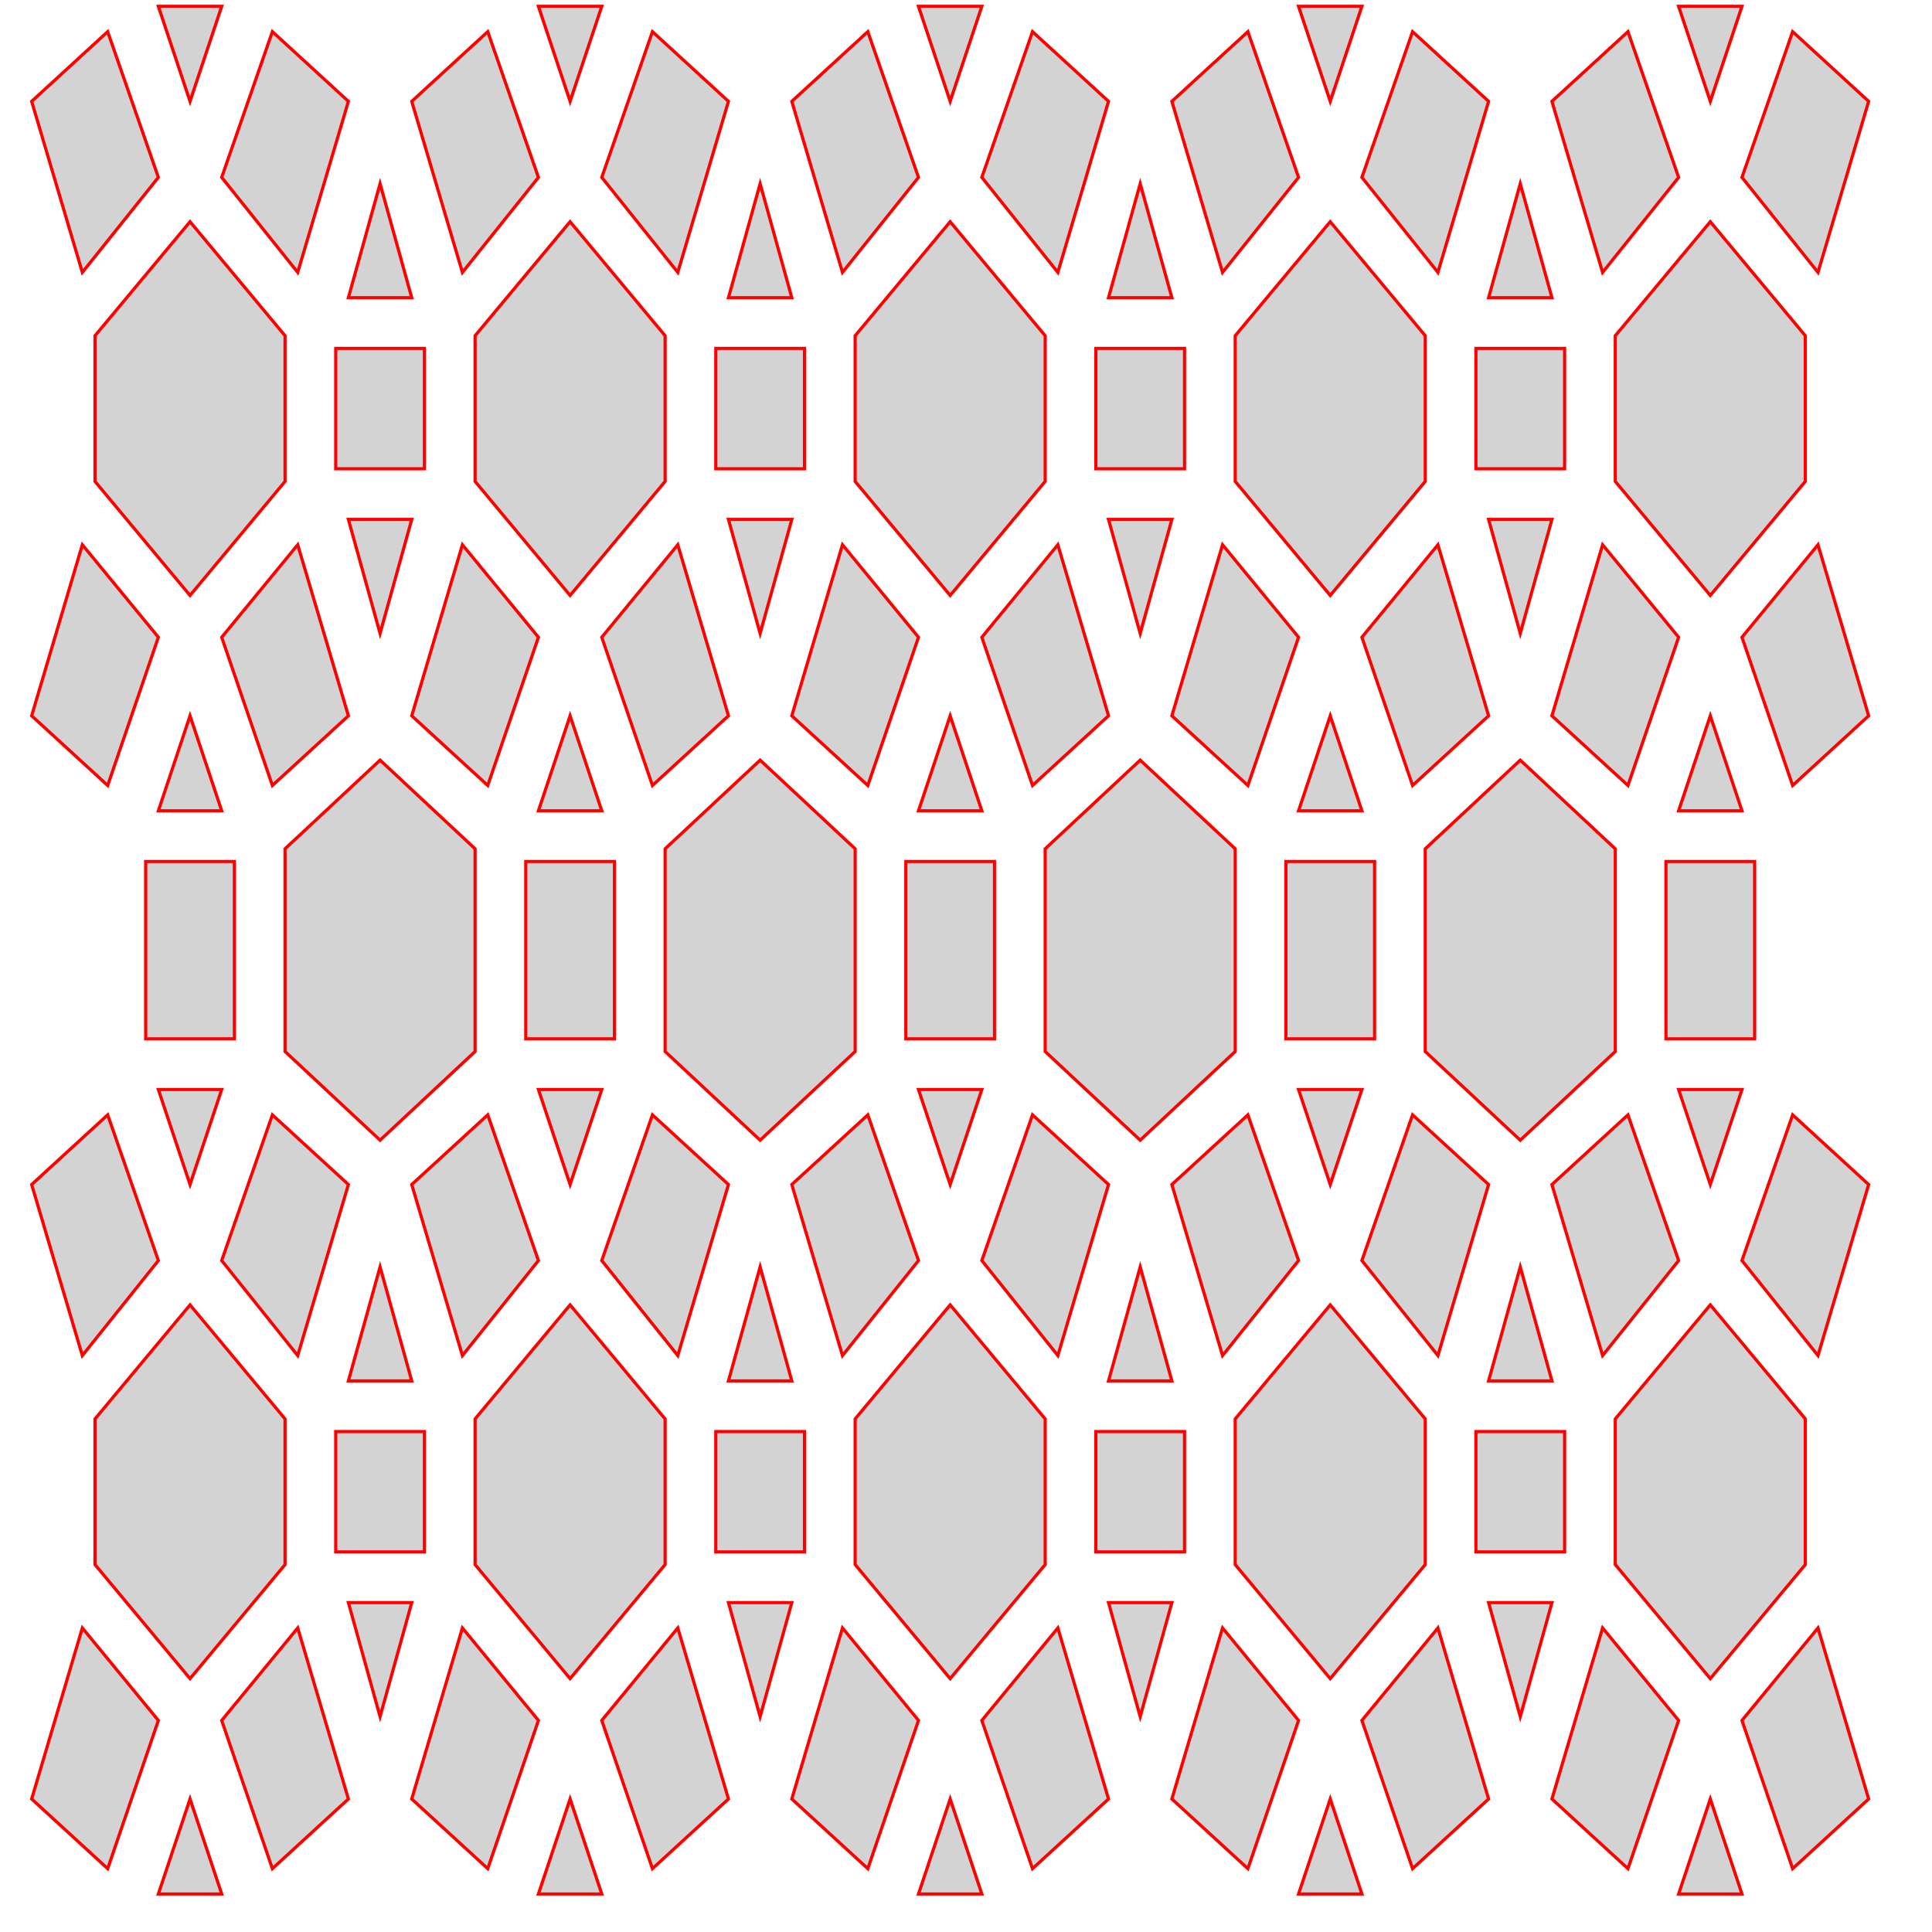
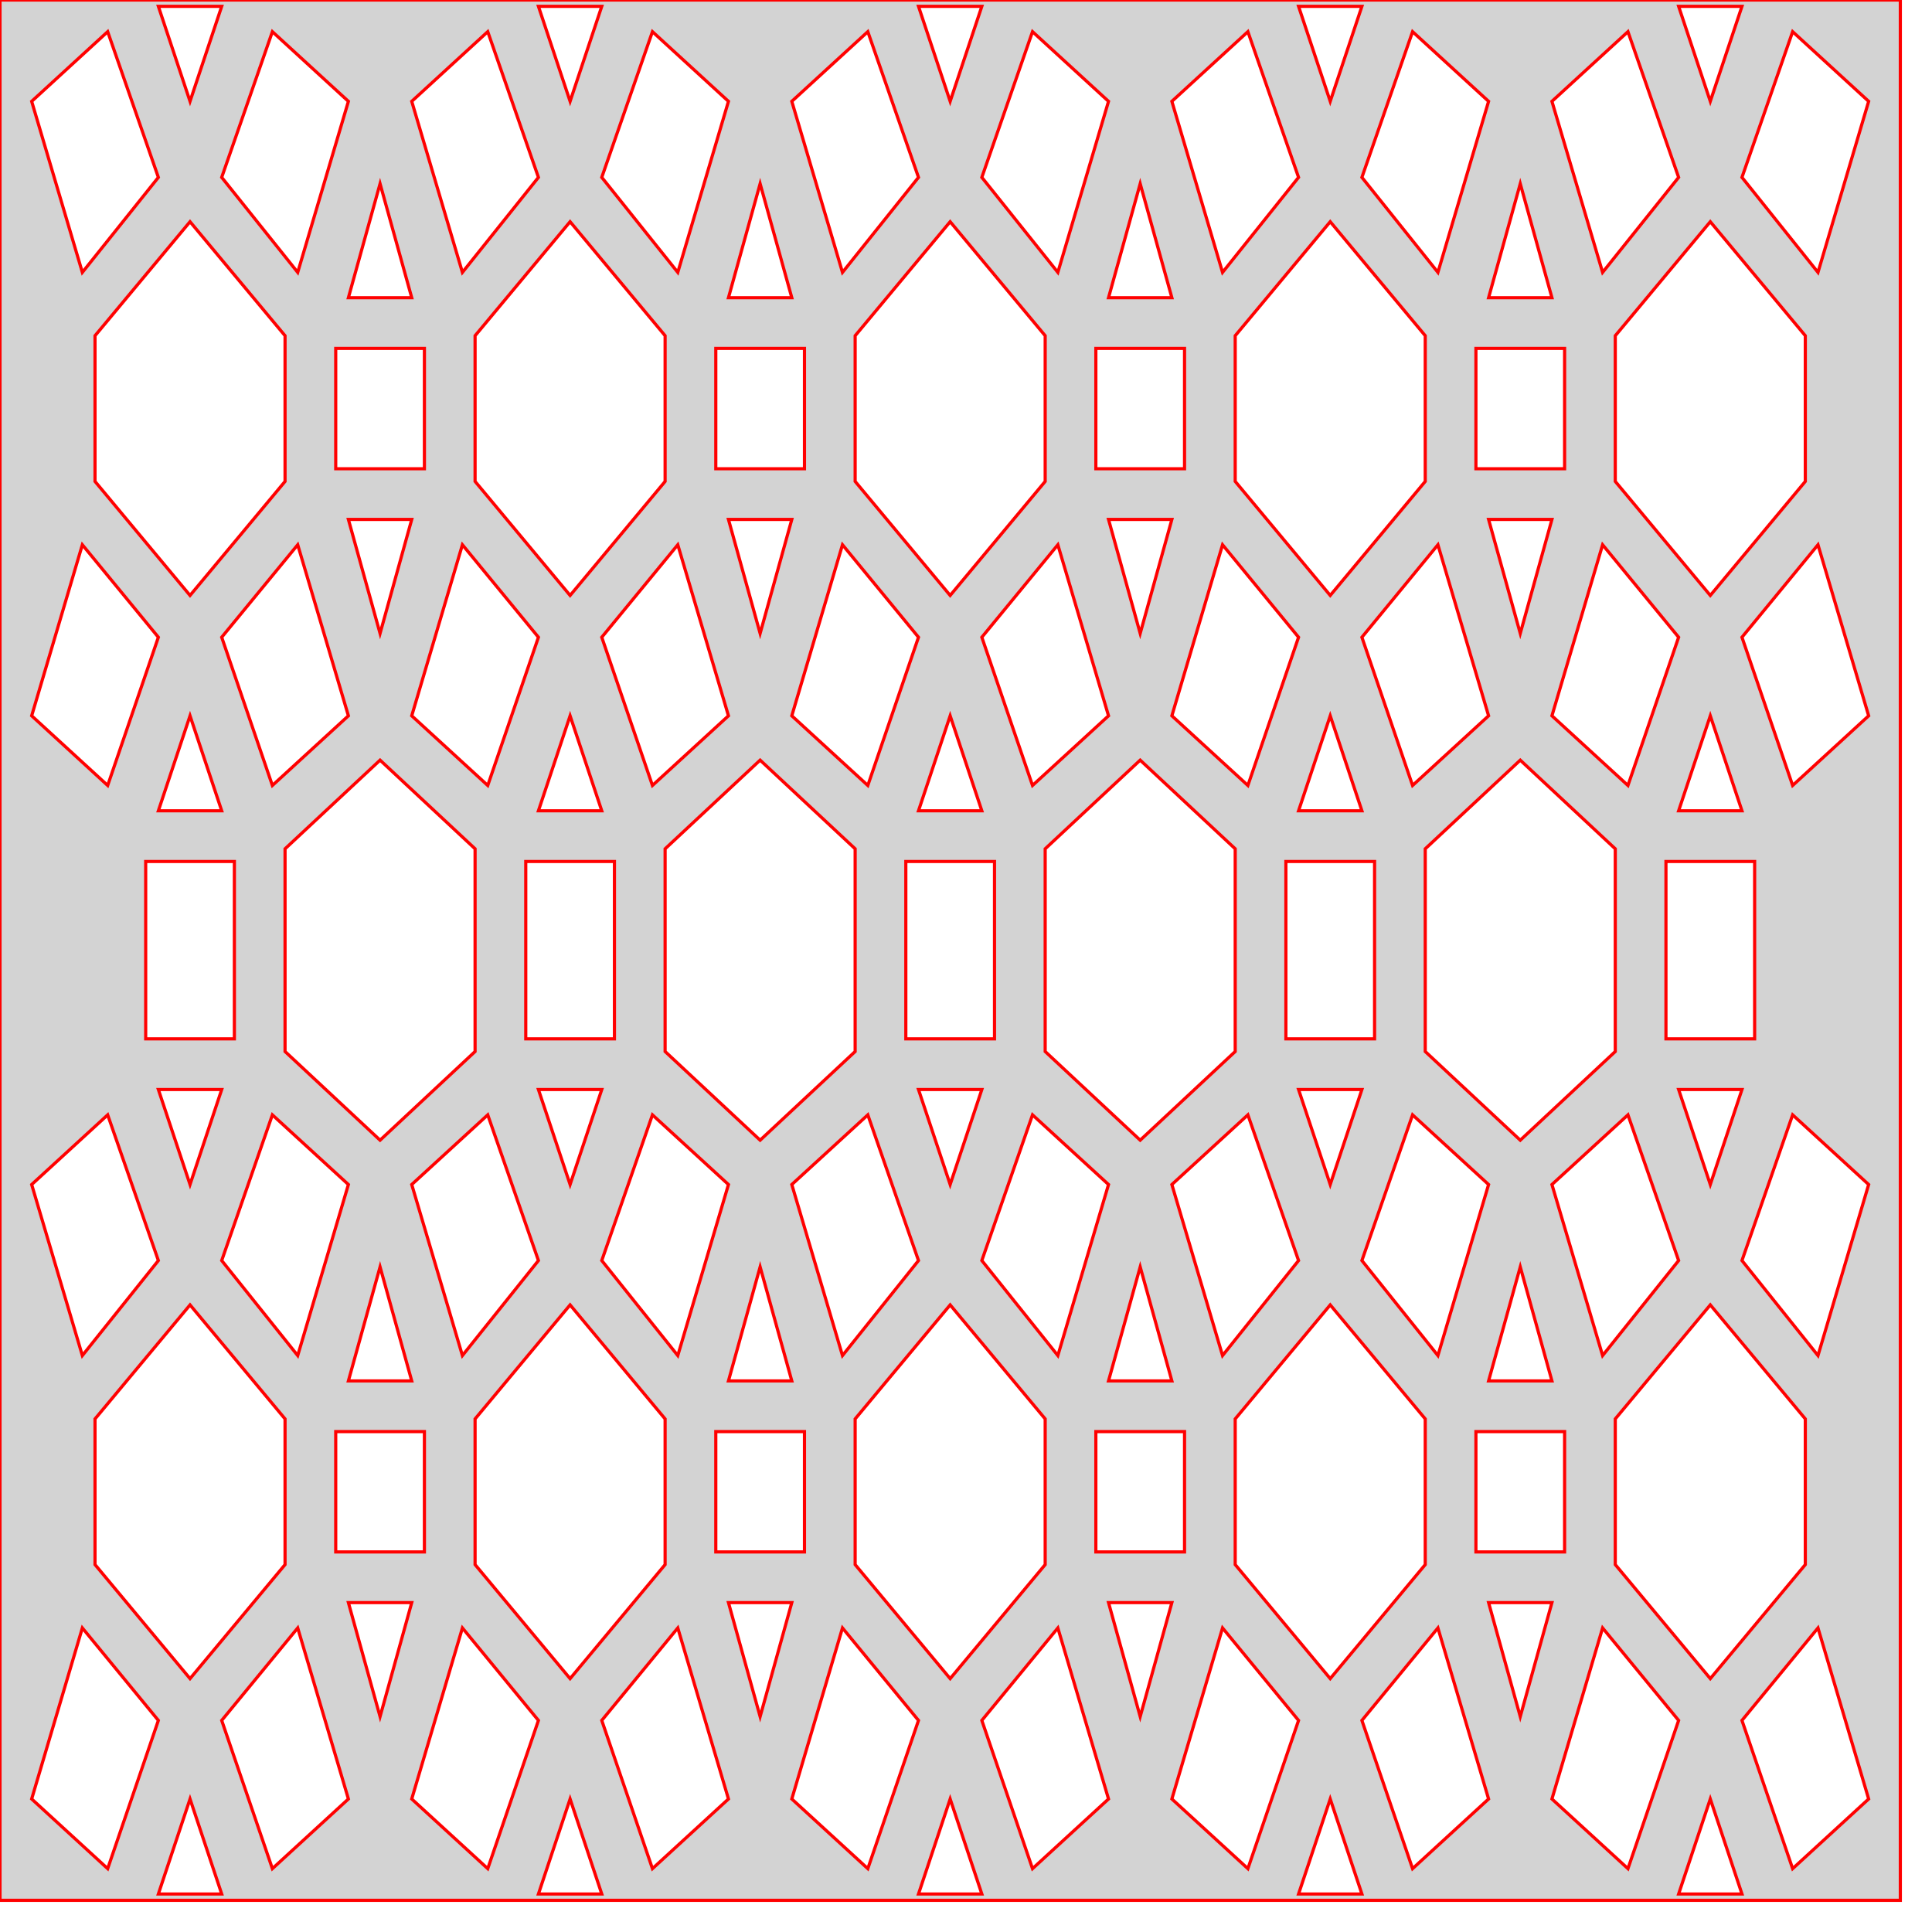
<svg xmlns="http://www.w3.org/2000/svg" version="1.1" width="3in" height="3in" viewBox="0 0 3.05 3.05">
-   <g fill="none" fill-rule="none" stroke="none" stroke-width="none" stroke-linecap="butt" stroke-linejoin="miter" stroke-miterlimit="10" stroke-dasharray="" stroke-dashoffset="0" font-family="none" font-weight="none" font-size="none" text-anchor="none" style="mix-blend-mode: normal">
-     <path d="M0,3v-3h3v3z" fill="none" fill-rule="nonzero" stroke="none" stroke-width="1" />
-     <path d="M0,3v-3h3v3z" fill="none" fill-rule="nonzero" stroke="none" stroke-width="1" />
-     <path d="M0.45,0.53v0.23l-0.15,0.18l-0.15,-0.18v-0.23l0.15,-0.18zM0.37,1.64h-0.14v-0.28h0.14zM0.25,1.006l-0.08,0.234l-0.12,-0.11l0.08,-0.27zM0.55,1.13l-0.12,0.11l-0.08,-0.234l0.12,-0.146zM0.55,0.16l-0.08,0.27l-0.12,-0.15l0.08,-0.23zM0.25,0.28l-0.12,0.15l-0.08,-0.27l0.12,-0.11zM0.35,1.28h-0.1l0.05,-0.15zM0.3,0.16l-0.05,-0.15h0.1zM0.45,2.24v0.23l-0.15,0.18l-0.15,-0.18v-0.23l0.15,-0.18zM0.25,2.716l-0.08,0.234l-0.12,-0.11l0.08,-0.27zM0.55,2.84l-0.12,0.11l-0.08,-0.234l0.12,-0.146zM0.55,1.87l-0.08,0.27l-0.12,-0.15l0.08,-0.23zM0.25,1.99l-0.12,0.15l-0.08,-0.27l0.12,-0.11zM0.35,2.99h-0.1l0.05,-0.15zM0.3,1.87l-0.05,-0.15h0.1zM1.05,0.53v0.23l-0.15,0.18l-0.15,-0.18v-0.23l0.15,-0.18zM0.97,1.64h-0.14v-0.28h0.14zM0.67,0.74h-0.14v-0.19h0.14zM1.27,0.74h-0.14v-0.19h0.14zM0.85,1.006l-0.08,0.234l-0.12,-0.11l0.08,-0.27zM1.15,1.13l-0.12,0.11l-0.08,-0.234l0.12,-0.146zM1.15,0.16l-0.08,0.27l-0.12,-0.15l0.08,-0.23zM0.85,0.28l-0.12,0.15l-0.08,-0.27l0.12,-0.11zM0.95,1.28h-0.1l0.05,-0.15zM0.9,0.16l-0.05,-0.15h0.1zM0.6,1l-0.05,-0.18h0.1zM1.2,1l-0.05,-0.18h0.1zM1.25,0.47h-0.1l0.05,-0.18zM0.65,0.47h-0.1l0.05,-0.18zM0.75,1.34v0.32l-0.15,0.14l-0.15,-0.14v-0.32l0.15,-0.14zM1.35,1.34v0.32l-0.15,0.14l-0.15,-0.14v-0.32l0.15,-0.14zM1.05,2.24v0.23l-0.15,0.18l-0.15,-0.18v-0.23l0.15,-0.18zM0.67,2.45h-0.14v-0.19h0.14zM1.27,2.45h-0.14v-0.19h0.14zM0.85,2.716l-0.08,0.234l-0.12,-0.11l0.08,-0.27zM1.15,2.84l-0.12,0.11l-0.08,-0.234l0.12,-0.146zM1.15,1.87l-0.08,0.27l-0.12,-0.15l0.08,-0.23zM0.85,1.99l-0.12,0.15l-0.08,-0.27l0.12,-0.11zM0.95,2.99h-0.1l0.05,-0.15zM0.9,1.87l-0.05,-0.15h0.1zM0.6,2.71l-0.05,-0.18h0.1zM1.2,2.71l-0.05,-0.18h0.1zM1.25,2.18h-0.1l0.05,-0.18zM0.65,2.18h-0.1l0.05,-0.18zM1.65,0.53v0.23l-0.15,0.18l-0.15,-0.18v-0.23l0.15,-0.18zM1.57,1.64h-0.14v-0.28h0.14zM1.45,1.006l-0.08,0.234l-0.12,-0.11l0.08,-0.27zM1.75,1.13l-0.12,0.11l-0.08,-0.234l0.12,-0.146zM1.75,0.16l-0.08,0.27l-0.12,-0.15l0.08,-0.23zM1.45,0.28l-0.12,0.15l-0.08,-0.27l0.12,-0.11zM1.55,1.28h-0.1l0.05,-0.15zM1.5,0.16l-0.05,-0.15h0.1zM1.65,2.24v0.23l-0.15,0.18l-0.15,-0.18v-0.23l0.15,-0.18zM1.45,2.716l-0.08,0.234l-0.12,-0.11l0.08,-0.27zM1.75,2.84l-0.12,0.11l-0.08,-0.234l0.12,-0.146zM1.75,1.87l-0.08,0.27l-0.12,-0.15l0.08,-0.23zM1.45,1.99l-0.12,0.15l-0.08,-0.27l0.12,-0.11zM1.55,2.99h-0.1l0.05,-0.15zM1.5,1.87l-0.05,-0.15h0.1zM2.25,0.53v0.23l-0.15,0.18l-0.15,-0.18v-0.23l0.15,-0.18zM2.17,1.64h-0.14v-0.28h0.14zM1.87,0.74h-0.14v-0.19h0.14zM2.47,0.74h-0.14v-0.19h0.14zM2.05,1.006l-0.08,0.234l-0.12,-0.11l0.08,-0.27zM2.35,1.13l-0.12,0.11l-0.08,-0.234l0.12,-0.146zM2.35,0.16l-0.08,0.27l-0.12,-0.15l0.08,-0.23zM2.05,0.28l-0.12,0.15l-0.08,-0.27l0.12,-0.11zM2.15,1.28h-0.1l0.05,-0.15zM2.1,0.16l-0.05,-0.15h0.1zM1.8,1l-0.05,-0.18h0.1zM2.4,1l-0.05,-0.18h0.1zM2.45,0.47h-0.1l0.05,-0.18zM1.85,0.47h-0.1l0.05,-0.18zM1.95,1.34v0.32l-0.15,0.14l-0.15,-0.14v-0.32l0.15,-0.14zM2.55,1.34v0.32l-0.15,0.14l-0.15,-0.14v-0.32l0.15,-0.14zM2.25,2.24v0.23l-0.15,0.18l-0.15,-0.18v-0.23l0.15,-0.18zM1.87,2.45h-0.14v-0.19h0.14zM2.47,2.45h-0.14v-0.19h0.14zM2.05,2.716l-0.08,0.234l-0.12,-0.11l0.08,-0.27zM2.35,2.84l-0.12,0.11l-0.08,-0.234l0.12,-0.146zM2.35,1.87l-0.08,0.27l-0.12,-0.15l0.08,-0.23zM2.05,1.99l-0.12,0.15l-0.08,-0.27l0.12,-0.11zM2.15,2.99h-0.1l0.05,-0.15zM2.1,1.87l-0.05,-0.15h0.1zM1.8,2.71l-0.05,-0.18h0.1zM2.4,2.71l-0.05,-0.18h0.1zM2.45,2.18h-0.1l0.05,-0.18zM1.85,2.18h-0.1l0.05,-0.18zM2.85,0.53v0.23l-0.15,0.18l-0.15,-0.18v-0.23l0.15,-0.18zM2.77,1.64h-0.14v-0.28h0.14zM2.65,1.006l-0.08,0.234l-0.12,-0.11l0.08,-0.27zM2.95,1.13l-0.12,0.11l-0.08,-0.234l0.12,-0.146zM2.95,0.16l-0.08,0.27l-0.12,-0.15l0.08,-0.23zM2.65,0.28l-0.12,0.15l-0.08,-0.27l0.12,-0.11zM2.75,1.28h-0.1l0.05,-0.15zM2.7,0.16l-0.05,-0.15h0.1zM2.85,2.24v0.23l-0.15,0.18l-0.15,-0.18v-0.23l0.15,-0.18zM2.65,2.716l-0.08,0.234l-0.12,-0.11l0.08,-0.27zM2.95,2.84l-0.12,0.11l-0.08,-0.234l0.12,-0.146zM2.95,1.87l-0.08,0.27l-0.12,-0.15l0.08,-0.23zM2.65,1.99l-0.12,0.15l-0.08,-0.27l0.12,-0.11zM2.75,2.99h-0.1l0.05,-0.15zM2.7,1.87l-0.05,-0.15h0.1z" fill="#d3d3d3" fill-rule="evenodd" stroke="#ff0000" stroke-width="0.005" />
+   <g fill="#d3d3d3" fill-rule="evenodd" stroke="#ff0000" stroke-width="0.005" stroke-linecap="butt" stroke-linejoin="miter" stroke-miterlimit="10" stroke-dasharray="" stroke-dashoffset="0" font-family="none" font-weight="none" font-size="none" text-anchor="none" style="mix-blend-mode: normal">
+     <path d="M0,3v-3h3v3zM0.45,0.53v0.23l-0.15,0.18l-0.15,-0.18v-0.23l0.15,-0.18zM0.37,1.64h-0.14v-0.28h0.14zM0.25,1.006l-0.08,0.234l-0.12,-0.11l0.08,-0.27zM0.55,1.13l-0.12,0.11l-0.08,-0.234l0.12,-0.146zM0.55,0.16l-0.08,0.27l-0.12,-0.15l0.08,-0.23zM0.25,0.28l-0.12,0.15l-0.08,-0.27l0.12,-0.11zM0.35,1.28h-0.1l0.05,-0.15zM0.3,0.16l-0.05,-0.15h0.1zM0.45,2.24v0.23l-0.15,0.18l-0.15,-0.18v-0.23l0.15,-0.18zM0.25,2.716l-0.08,0.234l-0.12,-0.11l0.08,-0.27zM0.55,2.84l-0.12,0.11l-0.08,-0.234l0.12,-0.146zM0.55,1.87l-0.08,0.27l-0.12,-0.15l0.08,-0.23zM0.25,1.99l-0.12,0.15l-0.08,-0.27l0.12,-0.11zM0.35,2.99h-0.1l0.05,-0.15zM0.3,1.87l-0.05,-0.15h0.1zM1.05,0.53v0.23l-0.15,0.18l-0.15,-0.18v-0.23l0.15,-0.18zM0.97,1.64h-0.14v-0.28h0.14zM0.67,0.74h-0.14v-0.19h0.14zM1.27,0.74h-0.14v-0.19h0.14zM0.85,1.006l-0.08,0.234l-0.12,-0.11l0.08,-0.27zM1.15,1.13l-0.12,0.11l-0.08,-0.234l0.12,-0.146zM1.15,0.16l-0.08,0.27l-0.12,-0.15l0.08,-0.23zM0.85,0.28l-0.12,0.15l-0.08,-0.27l0.12,-0.11zM0.95,1.28h-0.1l0.05,-0.15zM0.9,0.16l-0.05,-0.15h0.1zM0.6,1l-0.05,-0.18h0.1zM1.2,1l-0.05,-0.18h0.1zM1.25,0.47h-0.1l0.05,-0.18zM0.65,0.47h-0.1l0.05,-0.18zM0.75,1.34v0.32l-0.15,0.14l-0.15,-0.14v-0.32l0.15,-0.14zM1.35,1.34v0.32l-0.15,0.14l-0.15,-0.14v-0.32l0.15,-0.14zM1.05,2.24v0.23l-0.15,0.18l-0.15,-0.18v-0.23l0.15,-0.18zM0.67,2.45h-0.14v-0.19h0.14zM1.27,2.45h-0.14v-0.19h0.14zM0.85,2.716l-0.08,0.234l-0.12,-0.11l0.08,-0.27zM1.15,2.84l-0.12,0.11l-0.08,-0.234l0.12,-0.146zM1.15,1.87l-0.08,0.27l-0.12,-0.15l0.08,-0.23zM0.85,1.99l-0.12,0.15l-0.08,-0.27l0.12,-0.11zM0.95,2.99h-0.1l0.05,-0.15zM0.9,1.87l-0.05,-0.15h0.1zM0.6,2.71l-0.05,-0.18h0.1zM1.2,2.71l-0.05,-0.18h0.1zM1.25,2.18h-0.1l0.05,-0.18zM0.65,2.18h-0.1l0.05,-0.18zM1.65,0.53v0.23l-0.15,0.18l-0.15,-0.18v-0.23l0.15,-0.18zM1.57,1.64h-0.14v-0.28h0.14zM1.45,1.006l-0.08,0.234l-0.12,-0.11l0.08,-0.27zM1.75,1.13l-0.12,0.11l-0.08,-0.234l0.12,-0.146zM1.75,0.16l-0.08,0.27l-0.12,-0.15l0.08,-0.23zM1.45,0.28l-0.12,0.15l-0.08,-0.27l0.12,-0.11zM1.55,1.28h-0.1l0.05,-0.15zM1.5,0.16l-0.05,-0.15h0.1zM1.65,2.24v0.23l-0.15,0.18l-0.15,-0.18v-0.23l0.15,-0.18zM1.45,2.716l-0.08,0.234l-0.12,-0.11l0.08,-0.27zM1.75,2.84l-0.12,0.11l-0.08,-0.234l0.12,-0.146zM1.75,1.87l-0.08,0.27l-0.12,-0.15l0.08,-0.23zM1.45,1.99l-0.12,0.15l-0.08,-0.27l0.12,-0.11zM1.55,2.99h-0.1l0.05,-0.15zM1.5,1.87l-0.05,-0.15h0.1zM2.25,0.53v0.23l-0.15,0.18l-0.15,-0.18v-0.23l0.15,-0.18zM2.17,1.64h-0.14v-0.28h0.14zM1.87,0.74h-0.14v-0.19h0.14zM2.47,0.74h-0.14v-0.19h0.14zM2.05,1.006l-0.08,0.234l-0.12,-0.11l0.08,-0.27zM2.35,1.13l-0.12,0.11l-0.08,-0.234l0.12,-0.146zM2.35,0.16l-0.08,0.27l-0.12,-0.15l0.08,-0.23zM2.05,0.28l-0.12,0.15l-0.08,-0.27l0.12,-0.11zM2.15,1.28h-0.1l0.05,-0.15zM2.1,0.16l-0.05,-0.15h0.1zM1.8,1l-0.05,-0.18h0.1zM2.4,1l-0.05,-0.18h0.1zM2.45,0.47h-0.1l0.05,-0.18zM1.85,0.47h-0.1l0.05,-0.18zM1.95,1.34v0.32l-0.15,0.14l-0.15,-0.14v-0.32l0.15,-0.14zM2.55,1.34v0.32l-0.15,0.14l-0.15,-0.14v-0.32l0.15,-0.14zM2.25,2.24v0.23l-0.15,0.18l-0.15,-0.18v-0.23l0.15,-0.18zM1.87,2.45h-0.14v-0.19h0.14zM2.47,2.45h-0.14v-0.19h0.14zM2.05,2.716l-0.08,0.234l-0.12,-0.11l0.08,-0.27zM2.35,2.84l-0.12,0.11l-0.08,-0.234l0.12,-0.146zM2.35,1.87l-0.08,0.27l-0.12,-0.15l0.08,-0.23zM2.05,1.99l-0.12,0.15l-0.08,-0.27l0.12,-0.11zM2.15,2.99h-0.1l0.05,-0.15zM2.1,1.87l-0.05,-0.15h0.1zM1.8,2.71l-0.05,-0.18h0.1zM2.4,2.71l-0.05,-0.18h0.1zM2.45,2.18h-0.1l0.05,-0.18zM1.85,2.18h-0.1l0.05,-0.18zM2.85,0.53v0.23l-0.15,0.18l-0.15,-0.18v-0.23l0.15,-0.18zM2.77,1.64h-0.14v-0.28h0.14zM2.65,1.006l-0.08,0.234l-0.12,-0.11l0.08,-0.27zM2.95,1.13l-0.12,0.11l-0.08,-0.234l0.12,-0.146zM2.95,0.16l-0.08,0.27l-0.12,-0.15l0.08,-0.23zM2.65,0.28l-0.12,0.15l-0.08,-0.27l0.12,-0.11zM2.75,1.28h-0.1l0.05,-0.15zM2.7,0.16l-0.05,-0.15h0.1zM2.85,2.24v0.23l-0.15,0.18l-0.15,-0.18v-0.23l0.15,-0.18zM2.65,2.716l-0.08,0.234l-0.12,-0.11l0.08,-0.27zM2.95,2.84l-0.12,0.11l-0.08,-0.234l0.12,-0.146zM2.95,1.87l-0.08,0.27l-0.12,-0.15l0.08,-0.23zM2.65,1.99l-0.12,0.15l-0.08,-0.27l0.12,-0.11zM2.75,2.99h-0.1l0.05,-0.15zM2.7,1.87l-0.05,-0.15h0.1z" />
  </g>
</svg>
